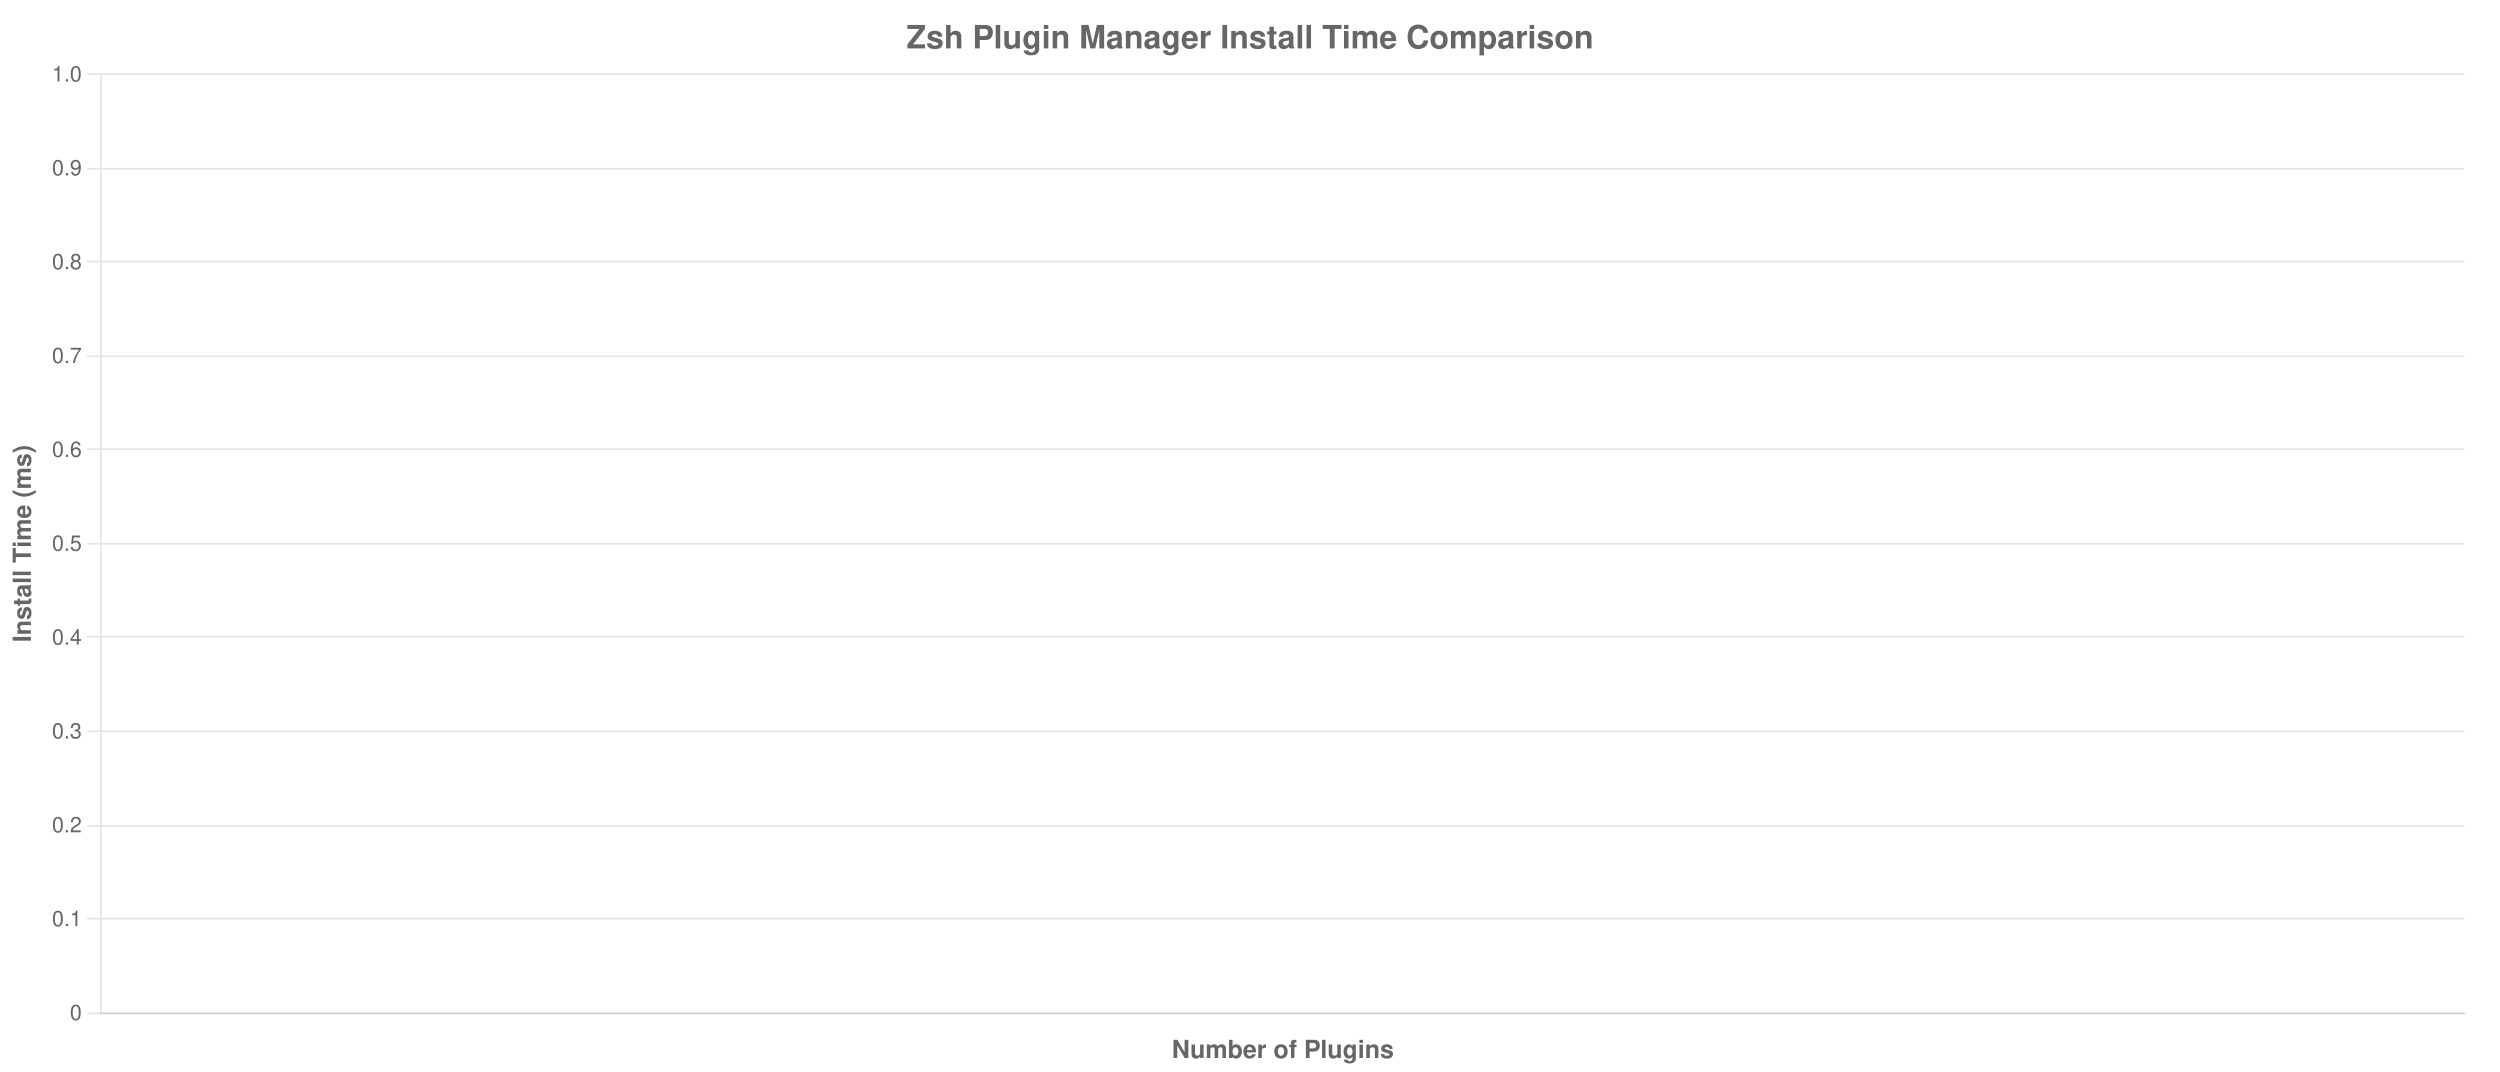
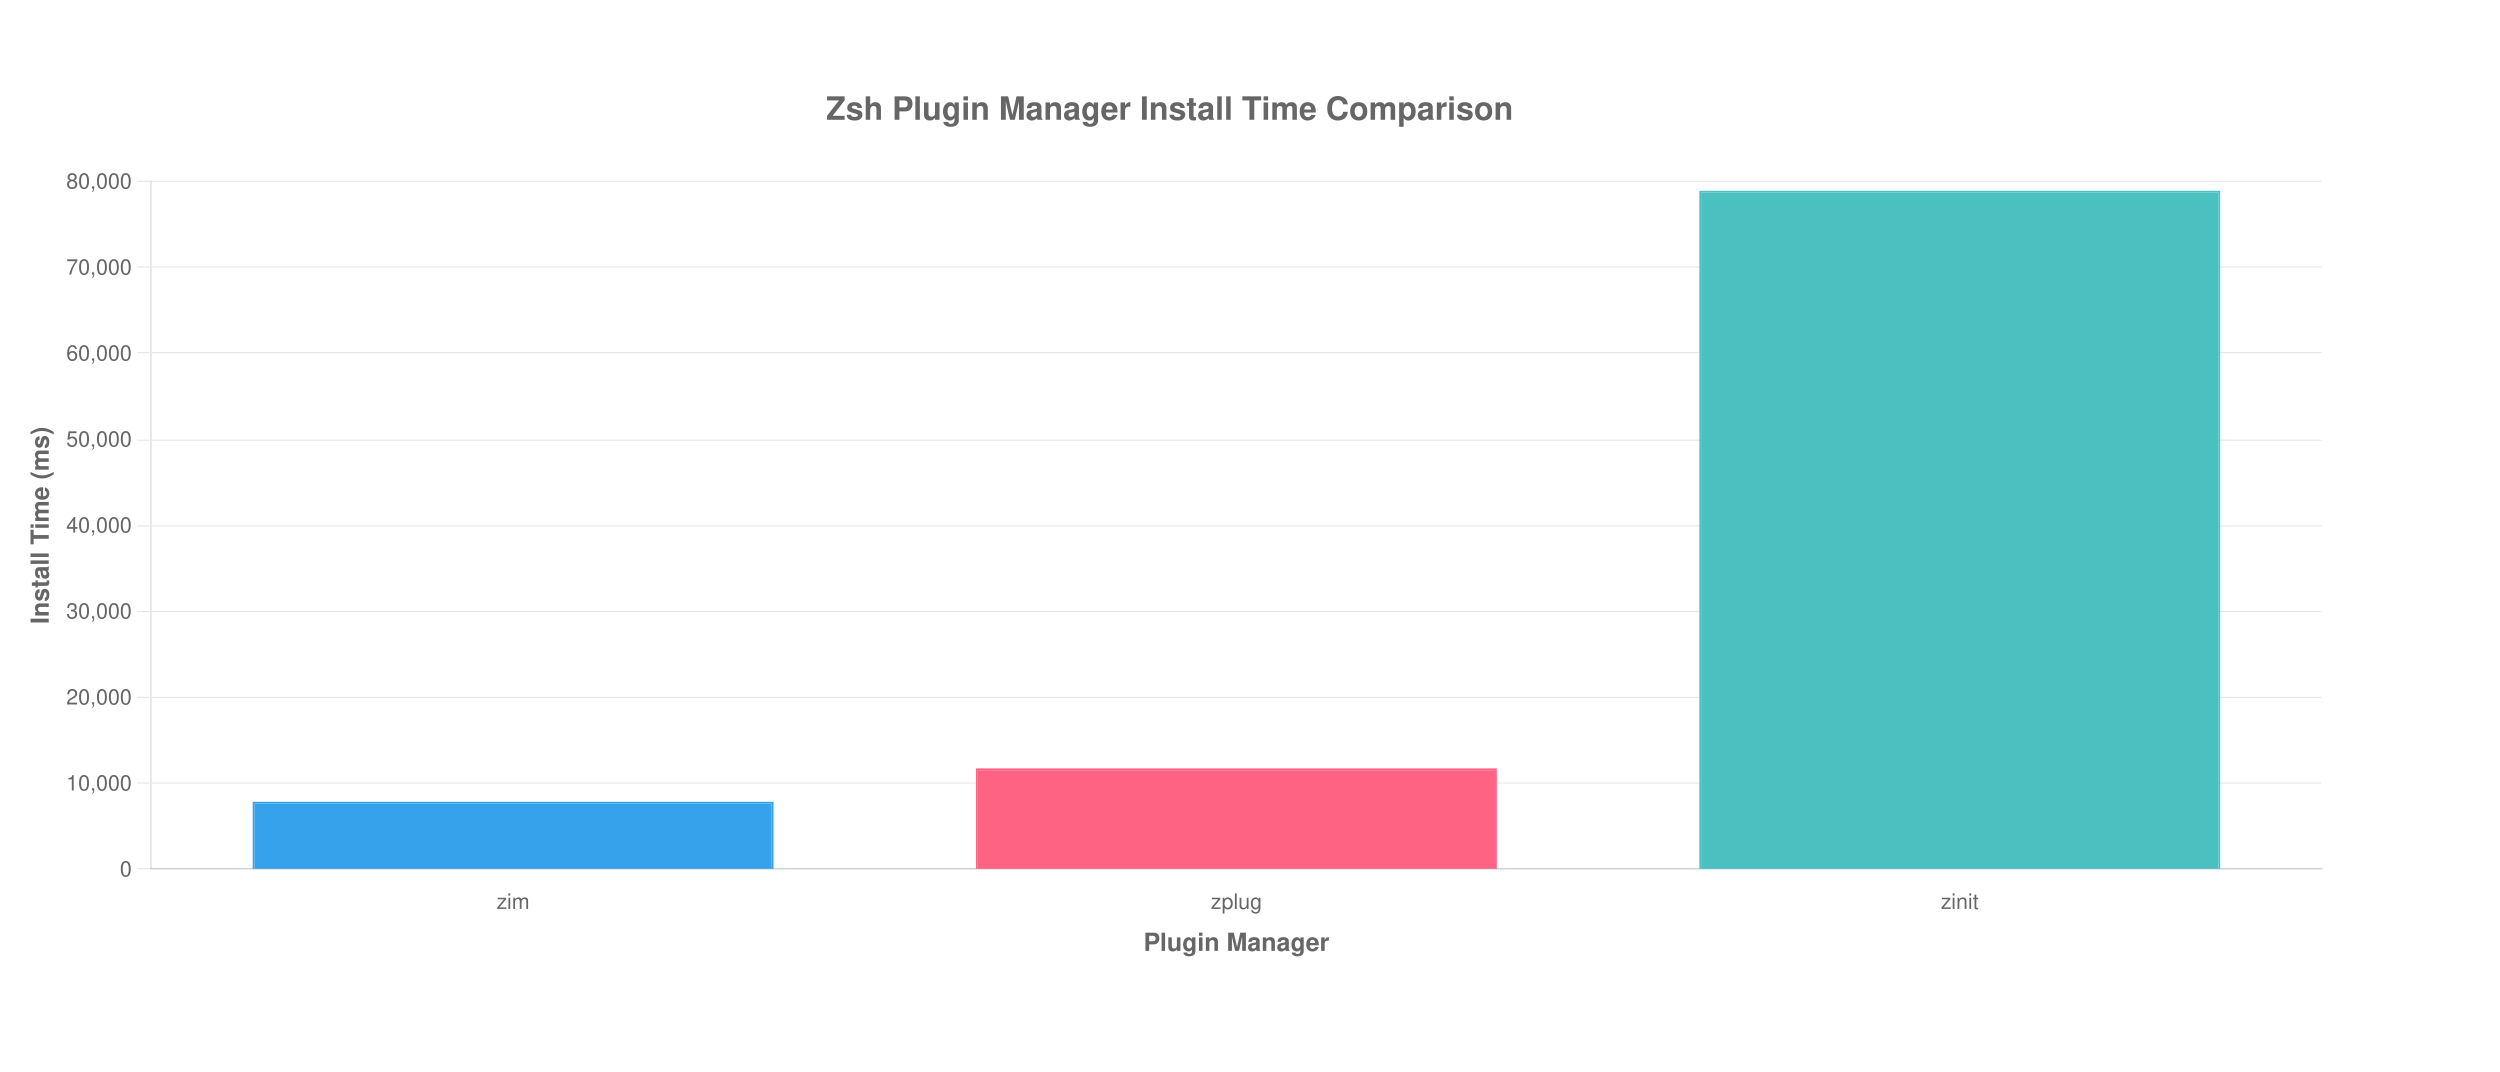
<svg xmlns="http://www.w3.org/2000/svg" version="1.1" width="1400px" height="600px" viewBox="0 0 1400 600">
  <defs>
    <clipPath id="clip-1" fill-rule="nonzero">
-       <path d="M 1380,0 L 1380,600 1400,600 1400,0 Z" />
+       <path d="M 0,486.8 L 0,540 1400,540 1400,486.8 Z" />
    </clipPath>
    <clipPath id="clip-2" fill-rule="nonzero">
-       <path d="M 0,567.2 L 0,600 1400,600 1400,567.2 Z" />
+       <path d="M 10,0 L 10,600 84.8,600 84.8,0 Z" />
    </clipPath>
    <clipPath id="clip-3" fill-rule="nonzero">
-       <path d="M 0,0 L 0,600 56.8,600 56.8,0 Z" />
+       <path d="M 84.8,101.6 L 84.8,486.8 1300,486.8 1300,101.6 Z" />
+     </clipPath>
+     <clipPath id="clip-4" fill-rule="nonzero">
+       <path d="M 141.509,448.995 L 141.509,486.55 433.157,486.55 433.157,448.995 Z" />
+     </clipPath>
+     <clipPath id="clip-5" fill-rule="nonzero">
+       <path d="M 546.576,430.303 L 546.576,486.55 838.224,486.55 838.224,430.303 Z" />
+     </clipPath>
+     <clipPath id="clip-6" fill-rule="nonzero">
+       <path d="M 951.643,106.857 L 951.643,486.55 1243.291,486.55 1243.291,106.857 Z" />
    </clipPath>
  </defs>
  <g stroke="none" fill="transparent" fill-rule="nonzero" fill-opacity="1">
    <rect x="0" y="0" width="1400" height="600" transform="matrix(1 0 0 1 0 0)" />
  </g>
  <g stroke="none" fill="#666" fill-rule="nonzero" fill-opacity="1">
-     <text style="font:normal bold 14px 'Helvetica Neue', 'Helvetica', 'Arial', sans-serif;" text-anchor="middle" dominant-baseline="middle" textLength="1323.2" transform="matrix(1 0 0 1 718.4 587.6)">
-       <tspan x="0" y="0">Number of Plugins</tspan>
+     <text style="font:normal bold 14px 'Helvetica Neue', 'Helvetica', 'Arial', sans-serif;" text-anchor="middle" dominant-baseline="middle" textLength="1215.2" transform="matrix(1 0 0 1 692.4 527.6)">
+       <tspan x="0" y="0">Plugin Manager</tspan>
    </text>
  </g>
-   <g stroke="rgb(0,0,0)" stroke-width="1" stroke-linecap="butt" stroke-linejoin="miter" stroke-miterlimit="4" stroke-opacity="0.1" fill="none">
-     <path d="M 57,567.5 L 1380,567.5" />
+   <g stroke="#e0e0e0" stroke-width="0.5" stroke-linecap="butt" stroke-linejoin="miter" stroke-miterlimit="4" stroke-opacity="1" fill="none">
+     <path d="M 85,486.5 L 1300,486.5" />
  </g>
-   <g stroke="rgb(0,0,0)" stroke-width="1" stroke-linecap="butt" stroke-linejoin="miter" stroke-miterlimit="4" stroke-opacity="0.1" fill="none">
-     <path d="M 48.8,567.5 L 56,567.5" />
+   <g stroke="#e0e0e0" stroke-width="0.5" stroke-linecap="butt" stroke-linejoin="miter" stroke-miterlimit="4" stroke-opacity="1" fill="none">
+     <path d="M 76.8,486.5 L 84,486.5" />
  </g>
-   <g stroke="rgb(0,0,0)" stroke-width="1" stroke-linecap="butt" stroke-linejoin="miter" stroke-miterlimit="4" stroke-opacity="0.1" fill="none">
-     <path d="M 57,514.5 L 1380,514.5" />
+   <g stroke="#e0e0e0" stroke-width="0.5" stroke-linecap="butt" stroke-linejoin="miter" stroke-miterlimit="4" stroke-opacity="1" fill="none">
+     <path d="M 85,438.5 L 1300,438.5" />
  </g>
-   <g stroke="rgb(0,0,0)" stroke-width="1" stroke-linecap="butt" stroke-linejoin="miter" stroke-miterlimit="4" stroke-opacity="0.1" fill="none">
-     <path d="M 48.8,514.5 L 56,514.5" />
+   <g stroke="#e0e0e0" stroke-width="0.5" stroke-linecap="butt" stroke-linejoin="miter" stroke-miterlimit="4" stroke-opacity="1" fill="none">
+     <path d="M 76.8,438.5 L 84,438.5" />
  </g>
-   <g stroke="rgb(0,0,0)" stroke-width="1" stroke-linecap="butt" stroke-linejoin="miter" stroke-miterlimit="4" stroke-opacity="0.1" fill="none">
-     <path d="M 57,462.5 L 1380,462.5" />
+   <g stroke="#e0e0e0" stroke-width="0.5" stroke-linecap="butt" stroke-linejoin="miter" stroke-miterlimit="4" stroke-opacity="1" fill="none">
+     <path d="M 85,390.5 L 1300,390.5" />
  </g>
-   <g stroke="rgb(0,0,0)" stroke-width="1" stroke-linecap="butt" stroke-linejoin="miter" stroke-miterlimit="4" stroke-opacity="0.1" fill="none">
-     <path d="M 48.8,462.5 L 56,462.5" />
+   <g stroke="#e0e0e0" stroke-width="0.5" stroke-linecap="butt" stroke-linejoin="miter" stroke-miterlimit="4" stroke-opacity="1" fill="none">
+     <path d="M 76.8,390.5 L 84,390.5" />
  </g>
-   <g stroke="rgb(0,0,0)" stroke-width="1" stroke-linecap="butt" stroke-linejoin="miter" stroke-miterlimit="4" stroke-opacity="0.1" fill="none">
-     <path d="M 57,409.5 L 1380,409.5" />
+   <g stroke="#e0e0e0" stroke-width="0.5" stroke-linecap="butt" stroke-linejoin="miter" stroke-miterlimit="4" stroke-opacity="1" fill="none">
+     <path d="M 85,342.5 L 1300,342.5" />
  </g>
-   <g stroke="rgb(0,0,0)" stroke-width="1" stroke-linecap="butt" stroke-linejoin="miter" stroke-miterlimit="4" stroke-opacity="0.1" fill="none">
-     <path d="M 48.8,409.5 L 56,409.5" />
+   <g stroke="#e0e0e0" stroke-width="0.5" stroke-linecap="butt" stroke-linejoin="miter" stroke-miterlimit="4" stroke-opacity="1" fill="none">
+     <path d="M 76.8,342.5 L 84,342.5" />
  </g>
-   <g stroke="rgb(0,0,0)" stroke-width="1" stroke-linecap="butt" stroke-linejoin="miter" stroke-miterlimit="4" stroke-opacity="0.1" fill="none">
-     <path d="M 57,356.5 L 1380,356.5" />
+   <g stroke="#e0e0e0" stroke-width="0.5" stroke-linecap="butt" stroke-linejoin="miter" stroke-miterlimit="4" stroke-opacity="1" fill="none">
+     <path d="M 85,294.5 L 1300,294.5" />
  </g>
-   <g stroke="rgb(0,0,0)" stroke-width="1" stroke-linecap="butt" stroke-linejoin="miter" stroke-miterlimit="4" stroke-opacity="0.1" fill="none">
-     <path d="M 48.8,356.5 L 56,356.5" />
+   <g stroke="#e0e0e0" stroke-width="0.5" stroke-linecap="butt" stroke-linejoin="miter" stroke-miterlimit="4" stroke-opacity="1" fill="none">
+     <path d="M 76.8,294.5 L 84,294.5" />
  </g>
-   <g stroke="rgb(0,0,0)" stroke-width="1" stroke-linecap="butt" stroke-linejoin="miter" stroke-miterlimit="4" stroke-opacity="0.1" fill="none">
-     <path d="M 57,304.5 L 1380,304.5" />
+   <g stroke="#e0e0e0" stroke-width="0.5" stroke-linecap="butt" stroke-linejoin="miter" stroke-miterlimit="4" stroke-opacity="1" fill="none">
+     <path d="M 85,246.5 L 1300,246.5" />
  </g>
-   <g stroke="rgb(0,0,0)" stroke-width="1" stroke-linecap="butt" stroke-linejoin="miter" stroke-miterlimit="4" stroke-opacity="0.1" fill="none">
-     <path d="M 48.8,304.5 L 56,304.5" />
+   <g stroke="#e0e0e0" stroke-width="0.5" stroke-linecap="butt" stroke-linejoin="miter" stroke-miterlimit="4" stroke-opacity="1" fill="none">
+     <path d="M 76.8,246.5 L 84,246.5" />
  </g>
-   <g stroke="rgb(0,0,0)" stroke-width="1" stroke-linecap="butt" stroke-linejoin="miter" stroke-miterlimit="4" stroke-opacity="0.1" fill="none">
-     <path d="M 57,251.5 L 1380,251.5" />
+   <g stroke="#e0e0e0" stroke-width="0.5" stroke-linecap="butt" stroke-linejoin="miter" stroke-miterlimit="4" stroke-opacity="1" fill="none">
+     <path d="M 85,197.5 L 1300,197.5" />
  </g>
-   <g stroke="rgb(0,0,0)" stroke-width="1" stroke-linecap="butt" stroke-linejoin="miter" stroke-miterlimit="4" stroke-opacity="0.1" fill="none">
-     <path d="M 48.8,251.5 L 56,251.5" />
+   <g stroke="#e0e0e0" stroke-width="0.5" stroke-linecap="butt" stroke-linejoin="miter" stroke-miterlimit="4" stroke-opacity="1" fill="none">
+     <path d="M 76.8,197.5 L 84,197.5" />
  </g>
-   <g stroke="rgb(0,0,0)" stroke-width="1" stroke-linecap="butt" stroke-linejoin="miter" stroke-miterlimit="4" stroke-opacity="0.1" fill="none">
-     <path d="M 57,199.5 L 1380,199.5" />
+   <g stroke="#e0e0e0" stroke-width="0.5" stroke-linecap="butt" stroke-linejoin="miter" stroke-miterlimit="4" stroke-opacity="1" fill="none">
+     <path d="M 85,149.5 L 1300,149.5" />
  </g>
-   <g stroke="rgb(0,0,0)" stroke-width="1" stroke-linecap="butt" stroke-linejoin="miter" stroke-miterlimit="4" stroke-opacity="0.1" fill="none">
-     <path d="M 48.8,199.5 L 56,199.5" />
+   <g stroke="#e0e0e0" stroke-width="0.5" stroke-linecap="butt" stroke-linejoin="miter" stroke-miterlimit="4" stroke-opacity="1" fill="none">
+     <path d="M 76.8,149.5 L 84,149.5" />
  </g>
-   <g stroke="rgb(0,0,0)" stroke-width="1" stroke-linecap="butt" stroke-linejoin="miter" stroke-miterlimit="4" stroke-opacity="0.1" fill="none">
-     <path d="M 57,146.5 L 1380,146.5" />
+   <g stroke="#e0e0e0" stroke-width="0.5" stroke-linecap="butt" stroke-linejoin="miter" stroke-miterlimit="4" stroke-opacity="1" fill="none">
+     <path d="M 85,101.5 L 1300,101.5" />
  </g>
-   <g stroke="rgb(0,0,0)" stroke-width="1" stroke-linecap="butt" stroke-linejoin="miter" stroke-miterlimit="4" stroke-opacity="0.1" fill="none">
-     <path d="M 48.8,146.5 L 56,146.5" />
-   </g>
-   <g stroke="rgb(0,0,0)" stroke-width="1" stroke-linecap="butt" stroke-linejoin="miter" stroke-miterlimit="4" stroke-opacity="0.1" fill="none">
-     <path d="M 57,94.5 L 1380,94.5" />
-   </g>
-   <g stroke="rgb(0,0,0)" stroke-width="1" stroke-linecap="butt" stroke-linejoin="miter" stroke-miterlimit="4" stroke-opacity="0.1" fill="none">
-     <path d="M 48.8,94.5 L 56,94.5" />
-   </g>
-   <g stroke="rgb(0,0,0)" stroke-width="1" stroke-linecap="butt" stroke-linejoin="miter" stroke-miterlimit="4" stroke-opacity="0.1" fill="none">
-     <path d="M 57,41.5 L 1380,41.5" />
-   </g>
-   <g stroke="rgb(0,0,0)" stroke-width="1" stroke-linecap="butt" stroke-linejoin="miter" stroke-miterlimit="4" stroke-opacity="0.1" fill="none">
-     <path d="M 48.8,41.5 L 56,41.5" />
+   <g stroke="#e0e0e0" stroke-width="0.5" stroke-linecap="butt" stroke-linejoin="miter" stroke-miterlimit="4" stroke-opacity="1" fill="none">
+     <path d="M 76.8,101.5 L 84,101.5" />
  </g>
  <g stroke="none" fill="#666" fill-rule="nonzero" fill-opacity="1">
-     <text style="font:normal bold 14px 'Helvetica Neue', 'Helvetica', 'Arial', sans-serif;" text-anchor="middle" dominant-baseline="middle" transform="matrix(6.123233995736766e-17 -1 1 6.123233995736766e-17 12.4 304.4)">
+     <text style="font:normal bold 14px 'Helvetica Neue', 'Helvetica', 'Arial', sans-serif;" text-anchor="middle" dominant-baseline="middle" transform="matrix(6.123233995736766e-17 -1 1 6.123233995736766e-17 22.4 294.2)">
      <tspan x="0" y="0">Install Time (ms)</tspan>
    </text>
  </g>
  <g stroke="none" fill="#666" fill-rule="nonzero" fill-opacity="1">
-     <text style="font:normal bold 18px 'Helvetica Neue', 'Helvetica', 'Arial', sans-serif;" text-anchor="middle" dominant-baseline="middle" textLength="1400" transform="matrix(1 0 0 1 700 20.8)">
+     <text style="font:normal bold 18px 'Helvetica Neue', 'Helvetica', 'Arial', sans-serif;" text-anchor="middle" dominant-baseline="middle" textLength="1290" transform="matrix(1 0 0 1 655 60.8)">
      <tspan x="0" y="0">Zsh Plugin Manager Install Time Comparison</tspan>
    </text>
  </g>
  <g stroke="rgb(0,0,0)" stroke-width="1" stroke-linecap="butt" stroke-linejoin="miter" stroke-miterlimit="4" stroke-opacity="0.1" fill="none">
-     <path d="M 56,567.5 L 1381,567.5" />
+     <path d="M 84,486.5 L 1301,486.5" />
+   </g>
+   <g stroke="none" fill="#666" fill-rule="nonzero" fill-opacity="1" clip-path="url(#clip-1)">
+     <text style="font:normal 12px 'Helvetica Neue', 'Helvetica', 'Arial', sans-serif;" text-anchor="middle" dominant-baseline="middle" transform="matrix(1 0 0 1 287.3333 497.8)">
+       <tspan x="0" y="7.2">zim</tspan>
+     </text>
+   </g>
+   <g stroke="none" fill="#666" fill-rule="nonzero" fill-opacity="1" clip-path="url(#clip-1)">
+     <text style="font:normal 12px 'Helvetica Neue', 'Helvetica', 'Arial', sans-serif;" text-anchor="middle" dominant-baseline="middle" transform="matrix(1 0 0 1 692.4 497.8)">
+       <tspan x="0" y="7.2">zplug</tspan>
+     </text>
+   </g>
+   <g stroke="none" fill="#666" fill-rule="nonzero" fill-opacity="1" clip-path="url(#clip-1)">
+     <text style="font:normal 12px 'Helvetica Neue', 'Helvetica', 'Arial', sans-serif;" text-anchor="middle" dominant-baseline="middle" transform="matrix(1 0 0 1 1097.467 497.8)">
+       <tspan x="0" y="7.2">zinit</tspan>
+     </text>
  </g>
  <g stroke="rgb(0,0,0)" stroke-width="1" stroke-linecap="butt" stroke-linejoin="miter" stroke-miterlimit="4" stroke-opacity="0.1" fill="none">
-     <path d="M 56.5,41 L 56.5,568" />
+     <path d="M 84.5,101 L 84.5,486.75" />
  </g>
-   <g stroke="none" fill="#666" fill-rule="nonzero" fill-opacity="1" clip-path="url(#clip-3)">
-     <text style="font:normal 12px 'Helvetica Neue', 'Helvetica', 'Arial', sans-serif;" text-anchor="end" dominant-baseline="middle" transform="matrix(1 0 0 1 45.8 567.2)">
+   <g stroke="none" fill="#666" fill-rule="nonzero" fill-opacity="1" clip-path="url(#clip-2)">
+     <text style="font:normal 12px 'Helvetica Neue', 'Helvetica', 'Arial', sans-serif;" text-anchor="end" dominant-baseline="middle" transform="matrix(1 0 0 1 73.8 486.8)">
      <tspan x="0" y="0">0</tspan>
    </text>
  </g>
-   <g stroke="none" fill="#666" fill-rule="nonzero" fill-opacity="1" clip-path="url(#clip-3)">
-     <text style="font:normal 12px 'Helvetica Neue', 'Helvetica', 'Arial', sans-serif;" text-anchor="end" dominant-baseline="middle" transform="matrix(1 0 0 1 45.8 514.64)">
-       <tspan x="0" y="0">0.1</tspan>
+   <g stroke="none" fill="#666" fill-rule="nonzero" fill-opacity="1" clip-path="url(#clip-2)">
+     <text style="font:normal 12px 'Helvetica Neue', 'Helvetica', 'Arial', sans-serif;" text-anchor="end" dominant-baseline="middle" transform="matrix(1 0 0 1 73.8 438.65)">
+       <tspan x="0" y="0">10,000</tspan>
    </text>
  </g>
-   <g stroke="none" fill="#666" fill-rule="nonzero" fill-opacity="1" clip-path="url(#clip-3)">
-     <text style="font:normal 12px 'Helvetica Neue', 'Helvetica', 'Arial', sans-serif;" text-anchor="end" dominant-baseline="middle" transform="matrix(1 0 0 1 45.8 462.08)">
-       <tspan x="0" y="0">0.2</tspan>
+   <g stroke="none" fill="#666" fill-rule="nonzero" fill-opacity="1" clip-path="url(#clip-2)">
+     <text style="font:normal 12px 'Helvetica Neue', 'Helvetica', 'Arial', sans-serif;" text-anchor="end" dominant-baseline="middle" transform="matrix(1 0 0 1 73.8 390.5)">
+       <tspan x="0" y="0">20,000</tspan>
    </text>
  </g>
-   <g stroke="none" fill="#666" fill-rule="nonzero" fill-opacity="1" clip-path="url(#clip-3)">
-     <text style="font:normal 12px 'Helvetica Neue', 'Helvetica', 'Arial', sans-serif;" text-anchor="end" dominant-baseline="middle" transform="matrix(1 0 0 1 45.8 409.52)">
-       <tspan x="0" y="0">0.3</tspan>
+   <g stroke="none" fill="#666" fill-rule="nonzero" fill-opacity="1" clip-path="url(#clip-2)">
+     <text style="font:normal 12px 'Helvetica Neue', 'Helvetica', 'Arial', sans-serif;" text-anchor="end" dominant-baseline="middle" transform="matrix(1 0 0 1 73.8 342.35)">
+       <tspan x="0" y="0">30,000</tspan>
    </text>
  </g>
-   <g stroke="none" fill="#666" fill-rule="nonzero" fill-opacity="1" clip-path="url(#clip-3)">
-     <text style="font:normal 12px 'Helvetica Neue', 'Helvetica', 'Arial', sans-serif;" text-anchor="end" dominant-baseline="middle" transform="matrix(1 0 0 1 45.8 356.96)">
-       <tspan x="0" y="0">0.4</tspan>
+   <g stroke="none" fill="#666" fill-rule="nonzero" fill-opacity="1" clip-path="url(#clip-2)">
+     <text style="font:normal 12px 'Helvetica Neue', 'Helvetica', 'Arial', sans-serif;" text-anchor="end" dominant-baseline="middle" transform="matrix(1 0 0 1 73.8 294.2)">
+       <tspan x="0" y="0">40,000</tspan>
    </text>
  </g>
-   <g stroke="none" fill="#666" fill-rule="nonzero" fill-opacity="1" clip-path="url(#clip-3)">
-     <text style="font:normal 12px 'Helvetica Neue', 'Helvetica', 'Arial', sans-serif;" text-anchor="end" dominant-baseline="middle" transform="matrix(1 0 0 1 45.8 304.4)">
-       <tspan x="0" y="0">0.5</tspan>
+   <g stroke="none" fill="#666" fill-rule="nonzero" fill-opacity="1" clip-path="url(#clip-2)">
+     <text style="font:normal 12px 'Helvetica Neue', 'Helvetica', 'Arial', sans-serif;" text-anchor="end" dominant-baseline="middle" transform="matrix(1 0 0 1 73.8 246.05)">
+       <tspan x="0" y="0">50,000</tspan>
    </text>
  </g>
-   <g stroke="none" fill="#666" fill-rule="nonzero" fill-opacity="1" clip-path="url(#clip-3)">
-     <text style="font:normal 12px 'Helvetica Neue', 'Helvetica', 'Arial', sans-serif;" text-anchor="end" dominant-baseline="middle" transform="matrix(1 0 0 1 45.8 251.84)">
-       <tspan x="0" y="0">0.6</tspan>
+   <g stroke="none" fill="#666" fill-rule="nonzero" fill-opacity="1" clip-path="url(#clip-2)">
+     <text style="font:normal 12px 'Helvetica Neue', 'Helvetica', 'Arial', sans-serif;" text-anchor="end" dominant-baseline="middle" transform="matrix(1 0 0 1 73.8 197.9)">
+       <tspan x="0" y="0">60,000</tspan>
    </text>
  </g>
-   <g stroke="none" fill="#666" fill-rule="nonzero" fill-opacity="1" clip-path="url(#clip-3)">
-     <text style="font:normal 12px 'Helvetica Neue', 'Helvetica', 'Arial', sans-serif;" text-anchor="end" dominant-baseline="middle" transform="matrix(1 0 0 1 45.8 199.28)">
-       <tspan x="0" y="0">0.7</tspan>
+   <g stroke="none" fill="#666" fill-rule="nonzero" fill-opacity="1" clip-path="url(#clip-2)">
+     <text style="font:normal 12px 'Helvetica Neue', 'Helvetica', 'Arial', sans-serif;" text-anchor="end" dominant-baseline="middle" transform="matrix(1 0 0 1 73.8 149.75)">
+       <tspan x="0" y="0">70,000</tspan>
    </text>
  </g>
-   <g stroke="none" fill="#666" fill-rule="nonzero" fill-opacity="1" clip-path="url(#clip-3)">
-     <text style="font:normal 12px 'Helvetica Neue', 'Helvetica', 'Arial', sans-serif;" text-anchor="end" dominant-baseline="middle" transform="matrix(1 0 0 1 45.8 146.72)">
-       <tspan x="0" y="0">0.8</tspan>
+   <g stroke="none" fill="#666" fill-rule="nonzero" fill-opacity="1" clip-path="url(#clip-2)">
+     <text style="font:normal 12px 'Helvetica Neue', 'Helvetica', 'Arial', sans-serif;" text-anchor="end" dominant-baseline="middle" transform="matrix(1 0 0 1 73.8 101.6)">
+       <tspan x="0" y="0">80,000</tspan>
    </text>
  </g>
-   <g stroke="none" fill="#666" fill-rule="nonzero" fill-opacity="1" clip-path="url(#clip-3)">
-     <text style="font:normal 12px 'Helvetica Neue', 'Helvetica', 'Arial', sans-serif;" text-anchor="end" dominant-baseline="middle" transform="matrix(1 0 0 1 45.8 94.16)">
-       <tspan x="0" y="0">0.9</tspan>
-     </text>
+   <g stroke="none" fill="rgb(54,162,235)" fill-rule="evenodd" fill-opacity="1" clip-path="url(#clip-4)">
+     <path d="M 141.509,448.995 L 141.509,486.55 433.157,486.55 433.157,448.995 Z M 142.509,449.995 L 142.509,486.55 432.157,486.55 432.157,449.995 Z" />
  </g>
-   <g stroke="none" fill="#666" fill-rule="nonzero" fill-opacity="1" clip-path="url(#clip-3)">
-     <text style="font:normal 12px 'Helvetica Neue', 'Helvetica', 'Arial', sans-serif;" text-anchor="end" dominant-baseline="middle" transform="matrix(1 0 0 1 45.8 41.6)">
-       <tspan x="0" y="0">1.0</tspan>
-     </text>
+   <g stroke="none" fill="rgb(54,162,235)" fill-rule="nonzero" fill-opacity="1" clip-path="url(#clip-4)">
+     <path d="M 142.509,449.995 L 142.509,486.55 432.157,486.55 432.157,449.995 Z" />
+   </g>
+   <g stroke="none" fill="rgb(255,99,132)" fill-rule="evenodd" fill-opacity="1" clip-path="url(#clip-5)">
+     <path d="M 546.576,430.303 L 546.576,486.55 838.224,486.55 838.224,430.303 Z M 547.576,431.303 L 547.576,486.55 837.224,486.55 837.224,431.303 Z" />
+   </g>
+   <g stroke="none" fill="rgb(255,99,132)" fill-rule="nonzero" fill-opacity="1" clip-path="url(#clip-5)">
+     <path d="M 547.576,431.303 L 547.576,486.55 837.224,486.55 837.224,431.303 Z" />
+   </g>
+   <g stroke="none" fill="rgb(75,192,192)" fill-rule="evenodd" fill-opacity="1" clip-path="url(#clip-6)">
+     <path d="M 951.643,106.857 L 951.643,486.55 1243.291,486.55 1243.291,106.857 Z M 952.643,107.857 L 952.643,486.55 1242.291,486.55 1242.291,107.857 Z" />
+   </g>
+   <g stroke="none" fill="rgb(75,192,192)" fill-rule="nonzero" fill-opacity="1" clip-path="url(#clip-6)">
+     <path d="M 952.643,107.857 L 952.643,486.55 1242.291,486.55 1242.291,107.857 Z" />
  </g>
</svg>
